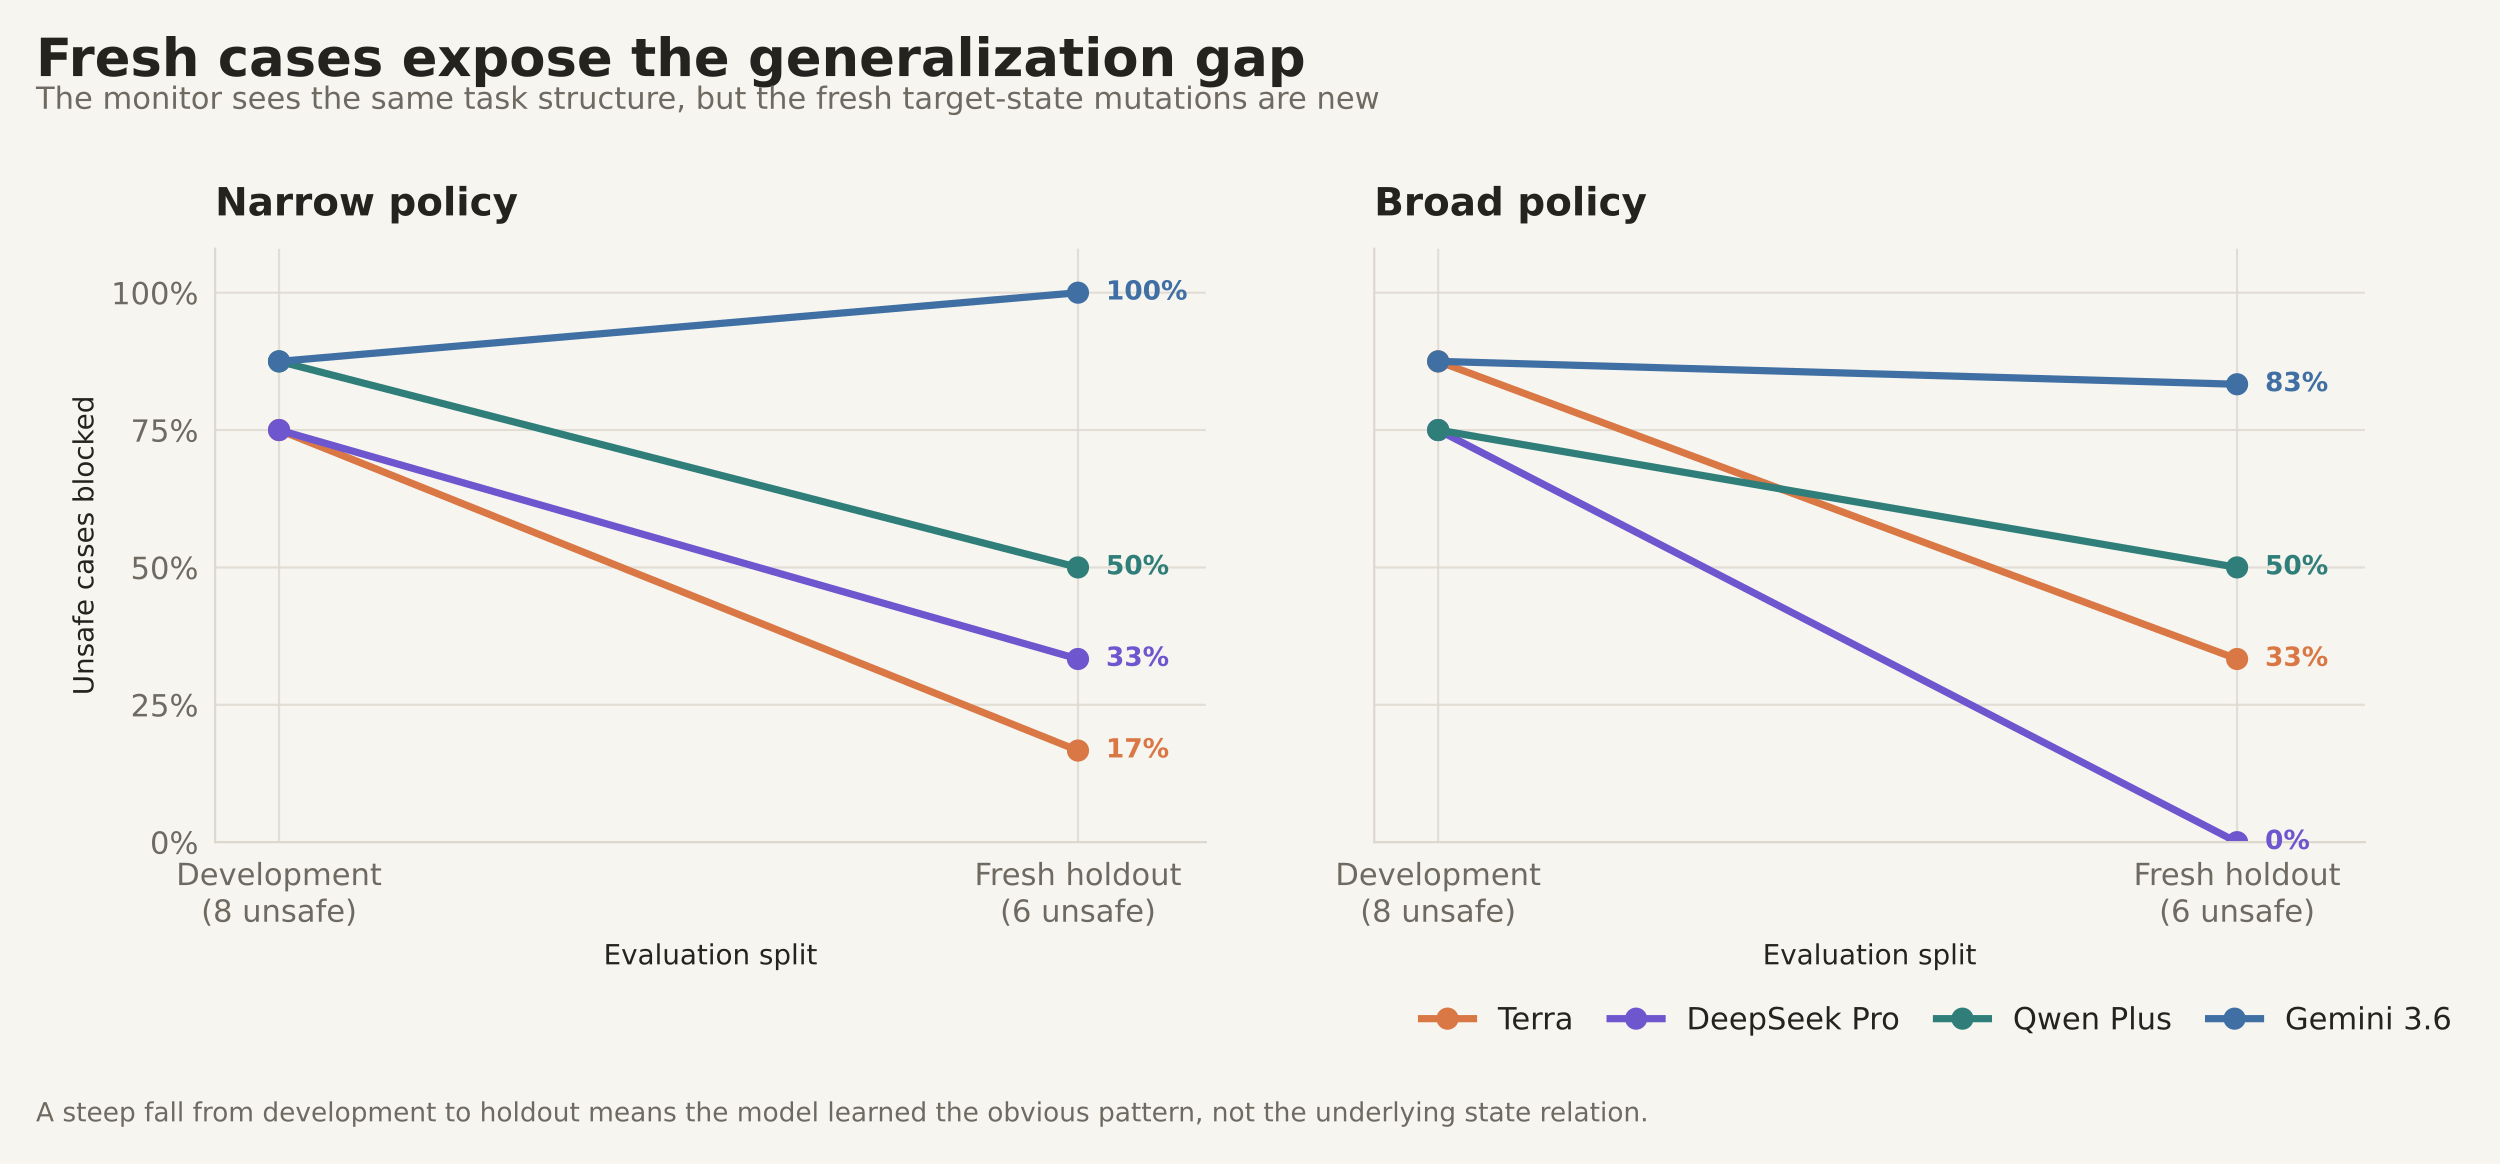
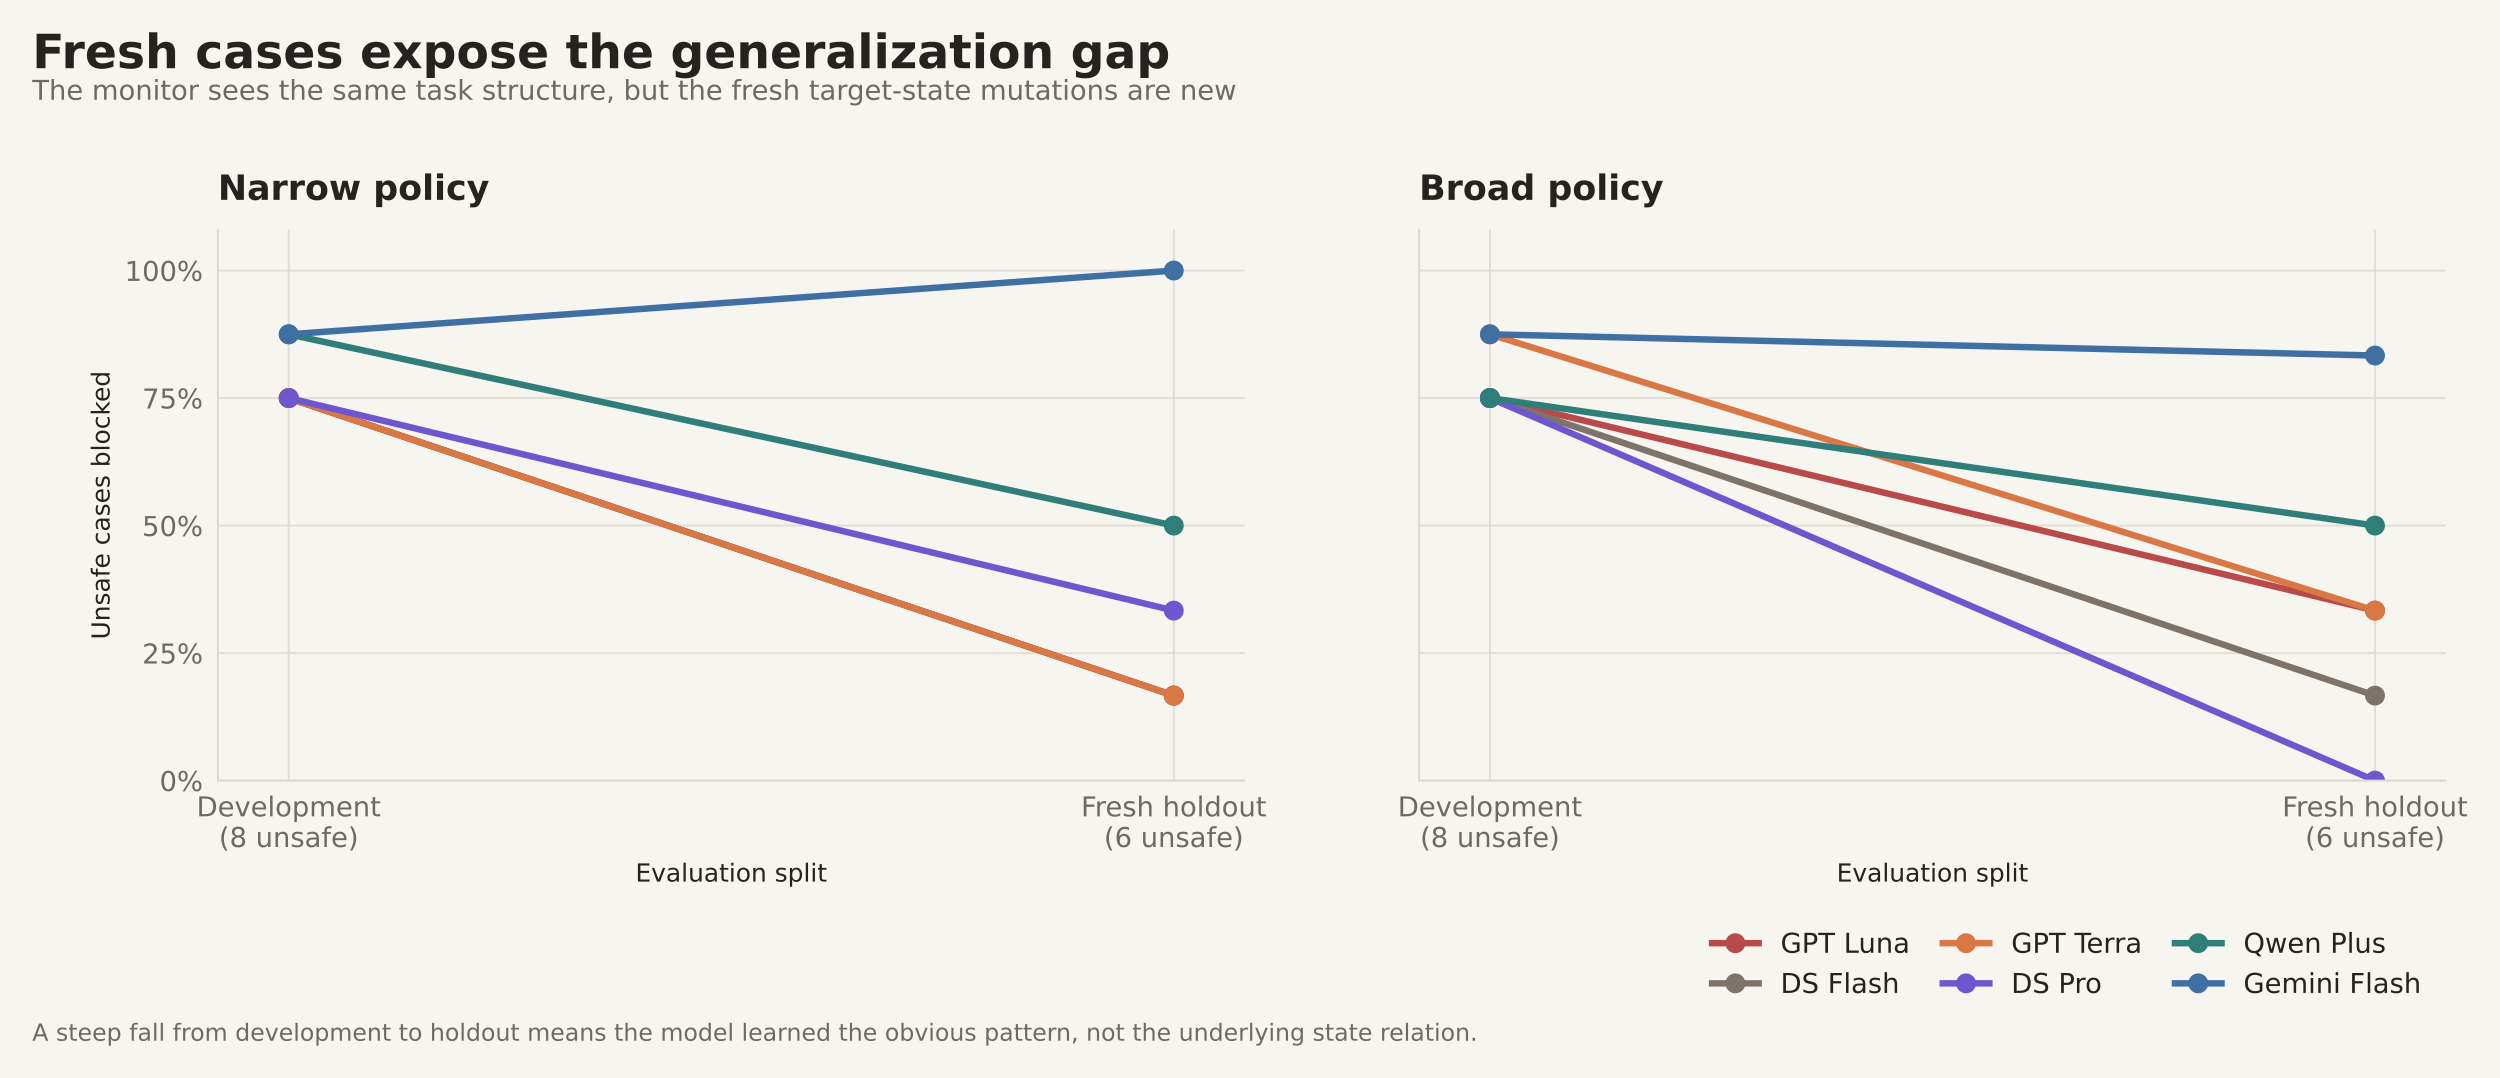
- <svg xmlns="http://www.w3.org/2000/svg" xmlns:xlink="http://www.w3.org/1999/xlink" width="900.26pt" height="419.04pt" viewBox="0 0 900.26 419.04" version="1.1">
+ <svg xmlns="http://www.w3.org/2000/svg" xmlns:xlink="http://www.w3.org/1999/xlink" width="1004.431pt" height="433.08pt" viewBox="0 0 1004.431 433.08" version="1.1">
  <defs>
    <style type="text/css">*{stroke-linejoin: round; stroke-linecap: butt}</style>
  </defs>
  <g id="figure_1">
    <g id="patch_1">
-       <path d="M 0 419.04 L 900.26 419.04 L 900.26 0 L 0 0 z " style="fill: #f7f5f0" />
+       <path d="M 0 433.08 L 1004.431 433.08 L 1004.431 -0 L 0 -0 z " style="fill: #f7f5f0" />
    </g>
    <g id="axes_1">
      <g id="patch_2">
-         <path d="M 77.472 303.264 L 434.22 303.264 L 434.22 89.568 L 77.472 89.568 z " style="fill: #f7f5f0" />
+         <path d="M 87.552 313.632 L 500.042 313.632 L 500.042 92.304 L 87.552 92.304 z " style="fill: #f7f5f0" />
      </g>
      <g id="matplotlib.axis_1">
        <g id="xtick_1">
          <g id="line2d_1">
-             <path d="M 100.488 303.264 L 100.488 89.568 " clip-path="url(#p09fb3358c2)" style="fill: none; stroke: #ddd8cf; stroke-opacity: 0.8; stroke-width: 0.8; stroke-linecap: square" />
+             <path d="M 116 313.632 L 116 92.304 " clip-path="url(#p16f8325388)" style="fill: none; stroke: #ddd8cf; stroke-opacity: 0.8; stroke-width: 0.8; stroke-linecap: square" />
          </g>
          <g id="line2d_2" />
          <g id="text_1">
-             <text style="font-size: 11px; font-family: 'DejaVu Sans'; fill: #6f6a61" transform="translate(63.46099 318.7234)">Development</text>
-             <text style="font-size: 11px; font-family: 'DejaVu Sans'; fill: #6f6a61" transform="translate(72.4217 331.9264)">(8 unsafe)</text>
+             <text style="font-size: 11px; font-family: 'DejaVu Sans'; fill: #6f6a61" transform="translate(78.97258 327.9903)">Development</text>
+             <text style="font-size: 11px; font-family: 'DejaVu Sans'; fill: #6f6a61" transform="translate(87.93328 340.3079)">(8 unsafe)</text>
          </g>
        </g>
        <g id="xtick_2">
          <g id="line2d_3">
-             <path d="M 388.188 303.264 L 388.188 89.568 " clip-path="url(#p09fb3358c2)" style="fill: none; stroke: #ddd8cf; stroke-opacity: 0.8; stroke-width: 0.8; stroke-linecap: square" />
+             <path d="M 471.595 313.632 L 471.595 92.304 " clip-path="url(#p16f8325388)" style="fill: none; stroke: #ddd8cf; stroke-opacity: 0.8; stroke-width: 0.8; stroke-linecap: square" />
          </g>
          <g id="line2d_4" />
          <g id="text_2">
-             <text style="font-size: 11px; font-family: 'DejaVu Sans'; fill: #6f6a61" transform="translate(350.925 318.7234)">Fresh holdout</text>
-             <text style="font-size: 11px; font-family: 'DejaVu Sans'; fill: #6f6a61" transform="translate(360.122 331.9264)">(6 unsafe)</text>
+             <text style="font-size: 11px; font-family: 'DejaVu Sans'; fill: #6f6a61" transform="translate(434.3322 327.9903)">Fresh holdout</text>
+             <text style="font-size: 11px; font-family: 'DejaVu Sans'; fill: #6f6a61" transform="translate(443.5284 340.3079)">(6 unsafe)</text>
          </g>
        </g>
        <g id="text_3">
-           <text style="font-size: 10px; font-family: 'DejaVu Sans'; text-anchor: middle; fill: #25231f" x="255.846" y="347.268" transform="rotate(-0 255.8462 347.2685)">Evaluation split</text>
+           <text style="font-size: 10px; font-family: 'DejaVu Sans'; text-anchor: middle; fill: #25231f" x="293.797" y="354.194" transform="rotate(-0 293.7972 354.194)">Evaluation split</text>
        </g>
      </g>
      <g id="matplotlib.axis_2">
        <g id="ytick_1">
          <g id="line2d_5">
-             <path d="M 77.472 303.264 L 434.22 303.264 " clip-path="url(#p09fb3358c2)" style="fill: none; stroke: #ddd8cf; stroke-opacity: 0.8; stroke-width: 0.8; stroke-linecap: square" />
+             <path d="M 87.552 313.632 L 500.042 313.632 " clip-path="url(#p16f8325388)" style="fill: none; stroke: #ddd8cf; stroke-opacity: 0.8; stroke-width: 0.8; stroke-linecap: square" />
          </g>
          <g id="line2d_6" />
          <g id="text_4">
-             <text style="font-size: 11px; font-family: 'DejaVu Sans'; text-anchor: end; fill: #6f6a61" x="71.472" y="307.443" transform="rotate(-0 71.472 307.4427)">0%</text>
+             <text style="font-size: 11px; font-family: 'DejaVu Sans'; text-anchor: end; fill: #6f6a61" x="81.552" y="317.811" transform="rotate(-0 81.552 317.8111)">0%</text>
          </g>
        </g>
        <g id="ytick_2">
          <g id="line2d_7">
-             <path d="M 77.472 253.797 L 434.22 253.797 " clip-path="url(#p09fb3358c2)" style="fill: none; stroke: #ddd8cf; stroke-opacity: 0.8; stroke-width: 0.8; stroke-linecap: square" />
+             <path d="M 87.552 262.399 L 500.042 262.399 " clip-path="url(#p16f8325388)" style="fill: none; stroke: #ddd8cf; stroke-opacity: 0.8; stroke-width: 0.8; stroke-linecap: square" />
          </g>
          <g id="line2d_8" />
          <g id="text_5">
-             <text style="font-size: 11px; font-family: 'DejaVu Sans'; text-anchor: end; fill: #6f6a61" x="71.472" y="257.976" transform="rotate(-0 71.472 257.976)">25%</text>
+             <text style="font-size: 11px; font-family: 'DejaVu Sans'; text-anchor: end; fill: #6f6a61" x="81.552" y="266.578" transform="rotate(-0 81.552 266.5778)">25%</text>
          </g>
        </g>
        <g id="ytick_3">
          <g id="line2d_9">
-             <path d="M 77.472 204.331 L 434.22 204.331 " clip-path="url(#p09fb3358c2)" style="fill: none; stroke: #ddd8cf; stroke-opacity: 0.8; stroke-width: 0.8; stroke-linecap: square" />
+             <path d="M 87.552 211.165 L 500.042 211.165 " clip-path="url(#p16f8325388)" style="fill: none; stroke: #ddd8cf; stroke-opacity: 0.8; stroke-width: 0.8; stroke-linecap: square" />
          </g>
          <g id="line2d_10" />
          <g id="text_6">
-             <text style="font-size: 11px; font-family: 'DejaVu Sans'; text-anchor: end; fill: #6f6a61" x="71.472" y="208.509" transform="rotate(-0 71.472 208.5094)">50%</text>
+             <text style="font-size: 11px; font-family: 'DejaVu Sans'; text-anchor: end; fill: #6f6a61" x="81.552" y="215.344" transform="rotate(-0 81.552 215.3445)">50%</text>
          </g>
        </g>
        <g id="ytick_4">
          <g id="line2d_11">
-             <path d="M 77.472 154.864 L 434.22 154.864 " clip-path="url(#p09fb3358c2)" style="fill: none; stroke: #ddd8cf; stroke-opacity: 0.8; stroke-width: 0.8; stroke-linecap: square" />
+             <path d="M 87.552 159.932 L 500.042 159.932 " clip-path="url(#p16f8325388)" style="fill: none; stroke: #ddd8cf; stroke-opacity: 0.8; stroke-width: 0.8; stroke-linecap: square" />
          </g>
          <g id="line2d_12" />
          <g id="text_7">
-             <text style="font-size: 11px; font-family: 'DejaVu Sans'; text-anchor: end; fill: #6f6a61" x="71.472" y="159.043" transform="rotate(-0 71.472 159.0427)">75%</text>
+             <text style="font-size: 11px; font-family: 'DejaVu Sans'; text-anchor: end; fill: #6f6a61" x="81.552" y="164.111" transform="rotate(-0 81.552 164.1111)">75%</text>
          </g>
        </g>
        <g id="ytick_5">
          <g id="line2d_13">
-             <path d="M 77.472 105.397 L 434.22 105.397 " clip-path="url(#p09fb3358c2)" style="fill: none; stroke: #ddd8cf; stroke-opacity: 0.8; stroke-width: 0.8; stroke-linecap: square" />
+             <path d="M 87.552 108.699 L 500.042 108.699 " clip-path="url(#p16f8325388)" style="fill: none; stroke: #ddd8cf; stroke-opacity: 0.8; stroke-width: 0.8; stroke-linecap: square" />
          </g>
          <g id="line2d_14" />
          <g id="text_8">
-             <text style="font-size: 11px; font-family: 'DejaVu Sans'; text-anchor: end; fill: #6f6a61" x="71.472" y="109.576" transform="rotate(-0 71.472 109.576)">100%</text>
+             <text style="font-size: 11px; font-family: 'DejaVu Sans'; text-anchor: end; fill: #6f6a61" x="81.552" y="112.878" transform="rotate(-0 81.552 112.8778)">100%</text>
          </g>
        </g>
        <g id="text_9">
-           <text style="font-size: 10px; font-family: 'DejaVu Sans'; text-anchor: middle; fill: #25231f" x="33.622" y="196.416" transform="rotate(-90 33.62169 196.416)">Unsafe cases blocked</text>
+           <text style="font-size: 10px; font-family: 'DejaVu Sans'; text-anchor: middle; fill: #25231f" x="44.024" y="202.968" transform="rotate(-90 44.02434 202.968)">Unsafe cases blocked</text>
        </g>
      </g>
      <g id="line2d_15">
-         <path d="M 100.488 154.864 L 388.188 270.286 " clip-path="url(#p09fb3358c2)" style="fill: none; stroke: #d97745; stroke-width: 2.6; stroke-linecap: square" />
+         <path d="M 116 159.932 L 471.595 279.476 " clip-path="url(#p16f8325388)" style="fill: none; stroke: #b84a4a; stroke-width: 2.6; stroke-linecap: square" />
+         <defs>
+           <path id="m5a81178a7e" d="M 0 3.5 C 0.928 3.5 1.819 3.131 2.475 2.475 C 3.131 1.819 3.5 0.928 3.5 0 C 3.5 -0.928 3.131 -1.819 2.475 -2.475 C 1.819 -3.131 0.928 -3.5 0 -3.5 C -0.928 -3.5 -1.819 -3.131 -2.475 -2.475 C -3.131 -1.819 -3.5 -0.928 -3.5 0 C -3.5 0.928 -3.131 1.819 -2.475 2.475 C -1.819 3.131 -0.928 3.5 0 3.5 z " style="stroke: #b84a4a" />
+         </defs>
+         <g clip-path="url(#p16f8325388)">
+           <use xlink:href="#m5a81178a7e" x="116" y="159.932" style="fill: #b84a4a; stroke: #b84a4a" />
+           <use xlink:href="#m5a81178a7e" x="471.595" y="279.476" style="fill: #b84a4a; stroke: #b84a4a" />
+         </g>
+       </g>
+       <g id="line2d_16">
+         <path d="M 116 159.932 L 471.595 279.476 " clip-path="url(#p16f8325388)" style="fill: none; stroke: #7c746a; stroke-width: 2.6; stroke-linecap: square" />
+         <defs>
+           <path id="mdd3510c526" d="M 0 3.5 C 0.928 3.5 1.819 3.131 2.475 2.475 C 3.131 1.819 3.5 0.928 3.5 0 C 3.5 -0.928 3.131 -1.819 2.475 -2.475 C 1.819 -3.131 0.928 -3.5 0 -3.5 C -0.928 -3.5 -1.819 -3.131 -2.475 -2.475 C -3.131 -1.819 -3.5 -0.928 -3.5 0 C -3.5 0.928 -3.131 1.819 -2.475 2.475 C -1.819 3.131 -0.928 3.5 0 3.5 z " style="stroke: #7c746a" />
+         </defs>
+         <g clip-path="url(#p16f8325388)">
+           <use xlink:href="#mdd3510c526" x="116" y="159.932" style="fill: #7c746a; stroke: #7c746a" />
+           <use xlink:href="#mdd3510c526" x="471.595" y="279.476" style="fill: #7c746a; stroke: #7c746a" />
+         </g>
+       </g>
+       <g id="line2d_17">
+         <path d="M 116 159.932 L 471.595 279.476 " clip-path="url(#p16f8325388)" style="fill: none; stroke: #d97745; stroke-width: 2.6; stroke-linecap: square" />
        <defs>
          <path id="m396b64c477" d="M 0 3.5 C 0.928 3.5 1.819 3.131 2.475 2.475 C 3.131 1.819 3.5 0.928 3.5 0 C 3.5 -0.928 3.131 -1.819 2.475 -2.475 C 1.819 -3.131 0.928 -3.5 0 -3.5 C -0.928 -3.5 -1.819 -3.131 -2.475 -2.475 C -3.131 -1.819 -3.5 -0.928 -3.5 0 C -3.5 0.928 -3.131 1.819 -2.475 2.475 C -1.819 3.131 -0.928 3.5 0 3.5 z " style="stroke: #d97745" />
        </defs>
-         <g clip-path="url(#p09fb3358c2)">
-           <use xlink:href="#m396b64c477" x="100.488" y="154.864" style="fill: #d97745; stroke: #d97745" />
-           <use xlink:href="#m396b64c477" x="388.188" y="270.286" style="fill: #d97745; stroke: #d97745" />
-         </g>
-       </g>
-       <g id="line2d_16">
-         <path d="M 100.488 154.864 L 388.188 237.308 " clip-path="url(#p09fb3358c2)" style="fill: none; stroke: #6e56cf; stroke-width: 2.6; stroke-linecap: square" />
+         <g clip-path="url(#p16f8325388)">
+           <use xlink:href="#m396b64c477" x="116" y="159.932" style="fill: #d97745; stroke: #d97745" />
+           <use xlink:href="#m396b64c477" x="471.595" y="279.476" style="fill: #d97745; stroke: #d97745" />
+         </g>
+       </g>
+       <g id="line2d_18">
+         <path d="M 116 159.932 L 471.595 245.321 " clip-path="url(#p16f8325388)" style="fill: none; stroke: #6e56cf; stroke-width: 2.6; stroke-linecap: square" />
        <defs>
          <path id="m8154de25a4" d="M 0 3.5 C 0.928 3.5 1.819 3.131 2.475 2.475 C 3.131 1.819 3.5 0.928 3.5 0 C 3.5 -0.928 3.131 -1.819 2.475 -2.475 C 1.819 -3.131 0.928 -3.5 0 -3.5 C -0.928 -3.5 -1.819 -3.131 -2.475 -2.475 C -3.131 -1.819 -3.5 -0.928 -3.5 0 C -3.5 0.928 -3.131 1.819 -2.475 2.475 C -1.819 3.131 -0.928 3.5 0 3.5 z " style="stroke: #6e56cf" />
        </defs>
-         <g clip-path="url(#p09fb3358c2)">
-           <use xlink:href="#m8154de25a4" x="100.488" y="154.864" style="fill: #6e56cf; stroke: #6e56cf" />
-           <use xlink:href="#m8154de25a4" x="388.188" y="237.308" style="fill: #6e56cf; stroke: #6e56cf" />
-         </g>
-       </g>
-       <g id="line2d_17">
-         <path d="M 100.488 130.131 L 388.188 204.331 " clip-path="url(#p09fb3358c2)" style="fill: none; stroke: #2f7e79; stroke-width: 2.6; stroke-linecap: square" />
+         <g clip-path="url(#p16f8325388)">
+           <use xlink:href="#m8154de25a4" x="116" y="159.932" style="fill: #6e56cf; stroke: #6e56cf" />
+           <use xlink:href="#m8154de25a4" x="471.595" y="245.321" style="fill: #6e56cf; stroke: #6e56cf" />
+         </g>
+       </g>
+       <g id="line2d_19">
+         <path d="M 116 134.315 L 471.595 211.165 " clip-path="url(#p16f8325388)" style="fill: none; stroke: #2f7e79; stroke-width: 2.6; stroke-linecap: square" />
        <defs>
          <path id="m5ce122f4c8" d="M 0 3.5 C 0.928 3.5 1.819 3.131 2.475 2.475 C 3.131 1.819 3.5 0.928 3.5 0 C 3.5 -0.928 3.131 -1.819 2.475 -2.475 C 1.819 -3.131 0.928 -3.5 0 -3.5 C -0.928 -3.5 -1.819 -3.131 -2.475 -2.475 C -3.131 -1.819 -3.5 -0.928 -3.5 0 C -3.5 0.928 -3.131 1.819 -2.475 2.475 C -1.819 3.131 -0.928 3.5 0 3.5 z " style="stroke: #2f7e79" />
        </defs>
-         <g clip-path="url(#p09fb3358c2)">
-           <use xlink:href="#m5ce122f4c8" x="100.488" y="130.131" style="fill: #2f7e79; stroke: #2f7e79" />
-           <use xlink:href="#m5ce122f4c8" x="388.188" y="204.331" style="fill: #2f7e79; stroke: #2f7e79" />
-         </g>
-       </g>
-       <g id="line2d_18">
-         <path d="M 100.488 130.131 L 388.188 105.397 " clip-path="url(#p09fb3358c2)" style="fill: none; stroke: #3f6fa3; stroke-width: 2.6; stroke-linecap: square" />
+         <g clip-path="url(#p16f8325388)">
+           <use xlink:href="#m5ce122f4c8" x="116" y="134.315" style="fill: #2f7e79; stroke: #2f7e79" />
+           <use xlink:href="#m5ce122f4c8" x="471.595" y="211.165" style="fill: #2f7e79; stroke: #2f7e79" />
+         </g>
+       </g>
+       <g id="line2d_20">
+         <path d="M 116 134.315 L 471.595 108.699 " clip-path="url(#p16f8325388)" style="fill: none; stroke: #3f6fa3; stroke-width: 2.6; stroke-linecap: square" />
        <defs>
          <path id="mc891a264ff" d="M 0 3.5 C 0.928 3.5 1.819 3.131 2.475 2.475 C 3.131 1.819 3.5 0.928 3.5 0 C 3.5 -0.928 3.131 -1.819 2.475 -2.475 C 1.819 -3.131 0.928 -3.5 0 -3.5 C -0.928 -3.5 -1.819 -3.131 -2.475 -2.475 C -3.131 -1.819 -3.5 -0.928 -3.5 0 C -3.5 0.928 -3.131 1.819 -2.475 2.475 C -1.819 3.131 -0.928 3.5 0 3.5 z " style="stroke: #3f6fa3" />
        </defs>
-         <g clip-path="url(#p09fb3358c2)">
-           <use xlink:href="#mc891a264ff" x="100.488" y="130.131" style="fill: #3f6fa3; stroke: #3f6fa3" />
-           <use xlink:href="#mc891a264ff" x="388.188" y="105.397" style="fill: #3f6fa3; stroke: #3f6fa3" />
+         <g clip-path="url(#p16f8325388)">
+           <use xlink:href="#mc891a264ff" x="116" y="134.315" style="fill: #3f6fa3; stroke: #3f6fa3" />
+           <use xlink:href="#mc891a264ff" x="471.595" y="108.699" style="fill: #3f6fa3; stroke: #3f6fa3" />
        </g>
      </g>
      <g id="patch_3">
-         <path d="M 77.472 303.264 L 77.472 89.568 " style="fill: none; stroke: #ddd8cf; stroke-width: 0.8; stroke-linejoin: miter; stroke-linecap: square" />
+         <path d="M 87.552 313.632 L 87.552 92.304 " style="fill: none; stroke: #ddd8cf; stroke-width: 0.8; stroke-linejoin: miter; stroke-linecap: square" />
      </g>
      <g id="patch_4">
-         <path d="M 77.472 303.264 L 434.22 303.264 " style="fill: none; stroke: #ddd8cf; stroke-width: 0.8; stroke-linejoin: miter; stroke-linecap: square" />
+         <path d="M 87.552 313.632 L 500.042 313.632 " style="fill: none; stroke: #ddd8cf; stroke-width: 0.8; stroke-linejoin: miter; stroke-linecap: square" />
      </g>
      <g id="text_10">
-         <text style="font-weight: 700; font-size: 9.5px; font-family: 'DejaVu Sans'; text-anchor: start; fill: #d97745" x="398.258" y="272.754" transform="rotate(-0 398.2578 272.754)">17%</text>
-       </g>
-       <g id="text_11">
-         <text style="font-weight: 700; font-size: 9.5px; font-family: 'DejaVu Sans'; text-anchor: start; fill: #6e56cf" x="398.258" y="239.776" transform="rotate(-0 398.2578 239.7762)">33%</text>
-       </g>
-       <g id="text_12">
-         <text style="font-weight: 700; font-size: 9.5px; font-family: 'DejaVu Sans'; text-anchor: start; fill: #2f7e79" x="398.258" y="206.798" transform="rotate(-0 398.2578 206.7984)">50%</text>
-       </g>
-       <g id="text_13">
-         <text style="font-weight: 700; font-size: 9.5px; font-family: 'DejaVu Sans'; text-anchor: start; fill: #3f6fa3" x="398.258" y="107.865" transform="rotate(-0 398.2578 107.8651)">100%</text>
-       </g>
-       <g id="text_14">
-         <text style="font-weight: 700; font-size: 14px; font-family: 'DejaVu Sans'; text-anchor: start; fill: #25231f" x="77.472" y="77.568" transform="rotate(-0 77.472 77.568)">Narrow policy</text>
+         <text style="font-weight: 700; font-size: 14px; font-family: 'DejaVu Sans'; text-anchor: start; fill: #25231f" x="87.552" y="80.304" transform="rotate(-0 87.552 80.304)">Narrow policy</text>
      </g>
    </g>
    <g id="axes_2">
      <g id="patch_5">
-         <path d="M 494.868 303.264 L 851.616 303.264 L 851.616 89.568 L 494.868 89.568 z " style="fill: #f7f5f0" />
+         <path d="M 570.166 313.632 L 982.656 313.632 L 982.656 92.304 L 570.166 92.304 z " style="fill: #f7f5f0" />
      </g>
      <g id="matplotlib.axis_3">
        <g id="xtick_3">
-           <g id="line2d_19">
-             <path d="M 517.884 303.264 L 517.884 89.568 " clip-path="url(#p2ce9f88aba)" style="fill: none; stroke: #ddd8cf; stroke-opacity: 0.8; stroke-width: 0.8; stroke-linecap: square" />
-           </g>
-           <g id="line2d_20" />
-           <g id="text_15">
-             <text style="font-size: 11px; font-family: 'DejaVu Sans'; fill: #6f6a61" transform="translate(480.8566 318.7234)">Development</text>
-             <text style="font-size: 11px; font-family: 'DejaVu Sans'; fill: #6f6a61" transform="translate(489.8173 331.9264)">(8 unsafe)</text>
+           <g id="line2d_21">
+             <path d="M 598.613 313.632 L 598.613 92.304 " clip-path="url(#p6b0c79a7bf)" style="fill: none; stroke: #ddd8cf; stroke-opacity: 0.8; stroke-width: 0.8; stroke-linecap: square" />
+           </g>
+           <g id="line2d_22" />
+           <g id="text_11">
+             <text style="font-size: 11px; font-family: 'DejaVu Sans'; fill: #6f6a61" transform="translate(561.5863 327.9903)">Development</text>
+             <text style="font-size: 11px; font-family: 'DejaVu Sans'; fill: #6f6a61" transform="translate(570.547 340.3079)">(8 unsafe)</text>
          </g>
        </g>
        <g id="xtick_4">
-           <g id="line2d_21">
-             <path d="M 805.584 303.264 L 805.584 89.568 " clip-path="url(#p2ce9f88aba)" style="fill: none; stroke: #ddd8cf; stroke-opacity: 0.8; stroke-width: 0.8; stroke-linecap: square" />
-           </g>
-           <g id="line2d_22" />
-           <g id="text_16">
-             <text style="font-size: 11px; font-family: 'DejaVu Sans'; fill: #6f6a61" transform="translate(768.3206 318.7234)">Fresh holdout</text>
-             <text style="font-size: 11px; font-family: 'DejaVu Sans'; fill: #6f6a61" transform="translate(777.5176 331.9264)">(6 unsafe)</text>
-           </g>
-         </g>
-         <g id="text_17">
-           <text style="font-size: 10px; font-family: 'DejaVu Sans'; text-anchor: middle; fill: #25231f" x="673.242" y="347.268" transform="rotate(-0 673.2418 347.2685)">Evaluation split</text>
+           <g id="line2d_23">
+             <path d="M 954.208 313.632 L 954.208 92.304 " clip-path="url(#p6b0c79a7bf)" style="fill: none; stroke: #ddd8cf; stroke-opacity: 0.8; stroke-width: 0.8; stroke-linecap: square" />
+           </g>
+           <g id="line2d_24" />
+           <g id="text_12">
+             <text style="font-size: 11px; font-family: 'DejaVu Sans'; fill: #6f6a61" transform="translate(916.9459 327.9903)">Fresh holdout</text>
+             <text style="font-size: 11px; font-family: 'DejaVu Sans'; fill: #6f6a61" transform="translate(926.1421 340.3079)">(6 unsafe)</text>
+           </g>
+         </g>
+         <g id="text_13">
+           <text style="font-size: 10px; font-family: 'DejaVu Sans'; text-anchor: middle; fill: #25231f" x="776.411" y="354.194" transform="rotate(-0 776.4108 354.194)">Evaluation split</text>
        </g>
      </g>
      <g id="matplotlib.axis_4">
        <g id="ytick_6">
-           <g id="line2d_23">
-             <path d="M 494.868 303.264 L 851.616 303.264 " clip-path="url(#p2ce9f88aba)" style="fill: none; stroke: #ddd8cf; stroke-opacity: 0.8; stroke-width: 0.8; stroke-linecap: square" />
-           </g>
-           <g id="line2d_24" />
+           <g id="line2d_25">
+             <path d="M 570.166 313.632 L 982.656 313.632 " clip-path="url(#p6b0c79a7bf)" style="fill: none; stroke: #ddd8cf; stroke-opacity: 0.8; stroke-width: 0.8; stroke-linecap: square" />
+           </g>
+           <g id="line2d_26" />
        </g>
        <g id="ytick_7">
-           <g id="line2d_25">
-             <path d="M 494.868 253.797 L 851.616 253.797 " clip-path="url(#p2ce9f88aba)" style="fill: none; stroke: #ddd8cf; stroke-opacity: 0.8; stroke-width: 0.8; stroke-linecap: square" />
-           </g>
-           <g id="line2d_26" />
+           <g id="line2d_27">
+             <path d="M 570.166 262.399 L 982.656 262.399 " clip-path="url(#p6b0c79a7bf)" style="fill: none; stroke: #ddd8cf; stroke-opacity: 0.8; stroke-width: 0.8; stroke-linecap: square" />
+           </g>
+           <g id="line2d_28" />
        </g>
        <g id="ytick_8">
-           <g id="line2d_27">
-             <path d="M 494.868 204.331 L 851.616 204.331 " clip-path="url(#p2ce9f88aba)" style="fill: none; stroke: #ddd8cf; stroke-opacity: 0.8; stroke-width: 0.8; stroke-linecap: square" />
-           </g>
-           <g id="line2d_28" />
+           <g id="line2d_29">
+             <path d="M 570.166 211.165 L 982.656 211.165 " clip-path="url(#p6b0c79a7bf)" style="fill: none; stroke: #ddd8cf; stroke-opacity: 0.8; stroke-width: 0.8; stroke-linecap: square" />
+           </g>
+           <g id="line2d_30" />
        </g>
        <g id="ytick_9">
-           <g id="line2d_29">
-             <path d="M 494.868 154.864 L 851.616 154.864 " clip-path="url(#p2ce9f88aba)" style="fill: none; stroke: #ddd8cf; stroke-opacity: 0.8; stroke-width: 0.8; stroke-linecap: square" />
-           </g>
-           <g id="line2d_30" />
+           <g id="line2d_31">
+             <path d="M 570.166 159.932 L 982.656 159.932 " clip-path="url(#p6b0c79a7bf)" style="fill: none; stroke: #ddd8cf; stroke-opacity: 0.8; stroke-width: 0.8; stroke-linecap: square" />
+           </g>
+           <g id="line2d_32" />
        </g>
        <g id="ytick_10">
-           <g id="line2d_31">
-             <path d="M 494.868 105.397 L 851.616 105.397 " clip-path="url(#p2ce9f88aba)" style="fill: none; stroke: #ddd8cf; stroke-opacity: 0.8; stroke-width: 0.8; stroke-linecap: square" />
-           </g>
-           <g id="line2d_32" />
-         </g>
-       </g>
-       <g id="line2d_33">
-         <path d="M 517.884 130.131 L 805.584 237.308 " clip-path="url(#p2ce9f88aba)" style="fill: none; stroke: #d97745; stroke-width: 2.6; stroke-linecap: square" />
-         <g clip-path="url(#p2ce9f88aba)">
-           <use xlink:href="#m396b64c477" x="517.884" y="130.131" style="fill: #d97745; stroke: #d97745" />
-           <use xlink:href="#m396b64c477" x="805.584" y="237.308" style="fill: #d97745; stroke: #d97745" />
-         </g>
-       </g>
-       <g id="line2d_34">
-         <path d="M 517.884 154.864 L 805.584 303.264 " clip-path="url(#p2ce9f88aba)" style="fill: none; stroke: #6e56cf; stroke-width: 2.6; stroke-linecap: square" />
-         <g clip-path="url(#p2ce9f88aba)">
-           <use xlink:href="#m8154de25a4" x="517.884" y="154.864" style="fill: #6e56cf; stroke: #6e56cf" />
-           <use xlink:href="#m8154de25a4" x="805.584" y="303.264" style="fill: #6e56cf; stroke: #6e56cf" />
+           <g id="line2d_33">
+             <path d="M 570.166 108.699 L 982.656 108.699 " clip-path="url(#p6b0c79a7bf)" style="fill: none; stroke: #ddd8cf; stroke-opacity: 0.8; stroke-width: 0.8; stroke-linecap: square" />
+           </g>
+           <g id="line2d_34" />
        </g>
      </g>
      <g id="line2d_35">
-         <path d="M 517.884 154.864 L 805.584 204.331 " clip-path="url(#p2ce9f88aba)" style="fill: none; stroke: #2f7e79; stroke-width: 2.6; stroke-linecap: square" />
-         <g clip-path="url(#p2ce9f88aba)">
-           <use xlink:href="#m5ce122f4c8" x="517.884" y="154.864" style="fill: #2f7e79; stroke: #2f7e79" />
-           <use xlink:href="#m5ce122f4c8" x="805.584" y="204.331" style="fill: #2f7e79; stroke: #2f7e79" />
+         <path d="M 598.613 159.932 L 954.208 245.321 " clip-path="url(#p6b0c79a7bf)" style="fill: none; stroke: #b84a4a; stroke-width: 2.6; stroke-linecap: square" />
+         <g clip-path="url(#p6b0c79a7bf)">
+           <use xlink:href="#m5a81178a7e" x="598.613" y="159.932" style="fill: #b84a4a; stroke: #b84a4a" />
+           <use xlink:href="#m5a81178a7e" x="954.208" y="245.321" style="fill: #b84a4a; stroke: #b84a4a" />
        </g>
      </g>
      <g id="line2d_36">
-         <path d="M 517.884 130.131 L 805.584 138.375 " clip-path="url(#p2ce9f88aba)" style="fill: none; stroke: #3f6fa3; stroke-width: 2.6; stroke-linecap: square" />
-         <g clip-path="url(#p2ce9f88aba)">
-           <use xlink:href="#mc891a264ff" x="517.884" y="130.131" style="fill: #3f6fa3; stroke: #3f6fa3" />
-           <use xlink:href="#mc891a264ff" x="805.584" y="138.375" style="fill: #3f6fa3; stroke: #3f6fa3" />
+         <path d="M 598.613 159.932 L 954.208 279.476 " clip-path="url(#p6b0c79a7bf)" style="fill: none; stroke: #7c746a; stroke-width: 2.6; stroke-linecap: square" />
+         <g clip-path="url(#p6b0c79a7bf)">
+           <use xlink:href="#mdd3510c526" x="598.613" y="159.932" style="fill: #7c746a; stroke: #7c746a" />
+           <use xlink:href="#mdd3510c526" x="954.208" y="279.476" style="fill: #7c746a; stroke: #7c746a" />
+         </g>
+       </g>
+       <g id="line2d_37">
+         <path d="M 598.613 134.315 L 954.208 245.321 " clip-path="url(#p6b0c79a7bf)" style="fill: none; stroke: #d97745; stroke-width: 2.6; stroke-linecap: square" />
+         <g clip-path="url(#p6b0c79a7bf)">
+           <use xlink:href="#m396b64c477" x="598.613" y="134.315" style="fill: #d97745; stroke: #d97745" />
+           <use xlink:href="#m396b64c477" x="954.208" y="245.321" style="fill: #d97745; stroke: #d97745" />
+         </g>
+       </g>
+       <g id="line2d_38">
+         <path d="M 598.613 159.932 L 954.208 313.632 " clip-path="url(#p6b0c79a7bf)" style="fill: none; stroke: #6e56cf; stroke-width: 2.6; stroke-linecap: square" />
+         <g clip-path="url(#p6b0c79a7bf)">
+           <use xlink:href="#m8154de25a4" x="598.613" y="159.932" style="fill: #6e56cf; stroke: #6e56cf" />
+           <use xlink:href="#m8154de25a4" x="954.208" y="313.632" style="fill: #6e56cf; stroke: #6e56cf" />
+         </g>
+       </g>
+       <g id="line2d_39">
+         <path d="M 598.613 159.932 L 954.208 211.165 " clip-path="url(#p6b0c79a7bf)" style="fill: none; stroke: #2f7e79; stroke-width: 2.6; stroke-linecap: square" />
+         <g clip-path="url(#p6b0c79a7bf)">
+           <use xlink:href="#m5ce122f4c8" x="598.613" y="159.932" style="fill: #2f7e79; stroke: #2f7e79" />
+           <use xlink:href="#m5ce122f4c8" x="954.208" y="211.165" style="fill: #2f7e79; stroke: #2f7e79" />
+         </g>
+       </g>
+       <g id="line2d_40">
+         <path d="M 598.613 134.315 L 954.208 142.854 " clip-path="url(#p6b0c79a7bf)" style="fill: none; stroke: #3f6fa3; stroke-width: 2.6; stroke-linecap: square" />
+         <g clip-path="url(#p6b0c79a7bf)">
+           <use xlink:href="#mc891a264ff" x="598.613" y="134.315" style="fill: #3f6fa3; stroke: #3f6fa3" />
+           <use xlink:href="#mc891a264ff" x="954.208" y="142.854" style="fill: #3f6fa3; stroke: #3f6fa3" />
        </g>
      </g>
      <g id="patch_6">
-         <path d="M 494.868 303.264 L 494.868 89.568 " style="fill: none; stroke: #ddd8cf; stroke-width: 0.8; stroke-linejoin: miter; stroke-linecap: square" />
+         <path d="M 570.166 313.632 L 570.166 92.304 " style="fill: none; stroke: #ddd8cf; stroke-width: 0.8; stroke-linejoin: miter; stroke-linecap: square" />
      </g>
      <g id="patch_7">
-         <path d="M 494.868 303.264 L 851.616 303.264 " style="fill: none; stroke: #ddd8cf; stroke-width: 0.8; stroke-linejoin: miter; stroke-linecap: square" />
-       </g>
-       <g id="text_18">
-         <text style="font-weight: 700; font-size: 9.5px; font-family: 'DejaVu Sans'; text-anchor: start; fill: #d97745" x="815.653" y="239.776" transform="rotate(-0 815.6535 239.7762)">33%</text>
-       </g>
-       <g id="text_19">
-         <text style="font-weight: 700; font-size: 9.5px; font-family: 'DejaVu Sans'; text-anchor: start; fill: #6e56cf" x="815.653" y="305.732" transform="rotate(-0 815.6535 305.7318)">0%</text>
-       </g>
-       <g id="text_20">
-         <text style="font-weight: 700; font-size: 9.5px; font-family: 'DejaVu Sans'; text-anchor: start; fill: #2f7e79" x="815.653" y="206.798" transform="rotate(-0 815.6535 206.7984)">50%</text>
-       </g>
-       <g id="text_21">
-         <text style="font-weight: 700; font-size: 9.5px; font-family: 'DejaVu Sans'; text-anchor: start; fill: #3f6fa3" x="815.653" y="140.843" transform="rotate(-0 815.6535 140.8429)">83%</text>
-       </g>
-       <g id="text_22">
-         <text style="font-weight: 700; font-size: 14px; font-family: 'DejaVu Sans'; text-anchor: start; fill: #25231f" x="494.868" y="77.568" transform="rotate(-0 494.8676 77.568)">Broad policy</text>
+         <path d="M 570.166 313.632 L 982.656 313.632 " style="fill: none; stroke: #ddd8cf; stroke-width: 0.8; stroke-linejoin: miter; stroke-linecap: square" />
+       </g>
+       <g id="text_14">
+         <text style="font-weight: 700; font-size: 14px; font-family: 'DejaVu Sans'; text-anchor: start; fill: #25231f" x="570.166" y="80.304" transform="rotate(-0 570.1657 80.304)">Broad policy</text>
      </g>
      <g id="legend_1">
-         <g id="line2d_37">
-           <path d="M 511.903 366.822 L 521.253 366.822 L 530.603 366.822 " style="fill: none; stroke: #d97745; stroke-width: 2.6; stroke-linecap: square" />
-           <g>
-             <use xlink:href="#m396b64c477" x="521.253" y="366.822" style="fill: #d97745; stroke: #d97745" />
-           </g>
-         </g>
-         <g id="text_23">
-           <text style="font-size: 11px; font-family: 'DejaVu Sans'; text-anchor: start; fill: #25231f" x="539.403" y="370.672" transform="rotate(-0 539.4026 370.6724)">Terra</text>
-         </g>
-         <g id="line2d_38">
-           <path d="M 579.814 366.822 L 589.164 366.822 L 598.514 366.822 " style="fill: none; stroke: #6e56cf; stroke-width: 2.6; stroke-linecap: square" />
-           <g>
-             <use xlink:href="#m8154de25a4" x="589.164" y="366.822" style="fill: #6e56cf; stroke: #6e56cf" />
-           </g>
-         </g>
-         <g id="text_24">
-           <text style="font-size: 11px; font-family: 'DejaVu Sans'; text-anchor: start; fill: #25231f" x="607.314" y="370.672" transform="rotate(-0 607.3138 370.6724)">DeepSeek Pro</text>
-         </g>
-         <g id="line2d_39">
-           <path d="M 697.34 366.822 L 706.69 366.822 L 716.04 366.822 " style="fill: none; stroke: #2f7e79; stroke-width: 2.6; stroke-linecap: square" />
-           <g>
-             <use xlink:href="#m5ce122f4c8" x="706.69" y="366.822" style="fill: #2f7e79; stroke: #2f7e79" />
-           </g>
-         </g>
-         <g id="text_25">
-           <text style="font-size: 11px; font-family: 'DejaVu Sans'; text-anchor: start; fill: #25231f" x="724.84" y="370.672" transform="rotate(-0 724.8402 370.6724)">Qwen Plus</text>
-         </g>
-         <g id="line2d_40">
-           <path d="M 795.321 366.822 L 804.671 366.822 L 814.021 366.822 " style="fill: none; stroke: #3f6fa3; stroke-width: 2.6; stroke-linecap: square" />
-           <g>
-             <use xlink:href="#mc891a264ff" x="804.671" y="366.822" style="fill: #3f6fa3; stroke: #3f6fa3" />
-           </g>
-         </g>
-         <g id="text_26">
-           <text style="font-size: 11px; font-family: 'DejaVu Sans'; text-anchor: start; fill: #25231f" x="822.821" y="370.672" transform="rotate(-0 822.821 370.6724)">Gemini 3.6</text>
-         </g>
-       </g>
-     </g>
-     <g id="text_27">
+         <g id="line2d_41">
+           <path d="M 687.875 378.946 L 697.225 378.946 L 706.575 378.946 " style="fill: none; stroke: #b84a4a; stroke-width: 2.6; stroke-linecap: square" />
+           <g>
+             <use xlink:href="#m5a81178a7e" x="697.225" y="378.946" style="fill: #b84a4a; stroke: #b84a4a" />
+           </g>
+         </g>
+         <g id="text_15">
+           <text style="font-size: 11px; font-family: 'DejaVu Sans'; text-anchor: start; fill: #25231f" x="715.375" y="382.796" transform="rotate(-0 715.3749 382.7957)">GPT Luna</text>
+         </g>
+         <g id="line2d_42">
+           <path d="M 687.875 395.092 L 697.225 395.092 L 706.575 395.092 " style="fill: none; stroke: #7c746a; stroke-width: 2.6; stroke-linecap: square" />
+           <g>
+             <use xlink:href="#mdd3510c526" x="697.225" y="395.092" style="fill: #7c746a; stroke: #7c746a" />
+           </g>
+         </g>
+         <g id="text_16">
+           <text style="font-size: 11px; font-family: 'DejaVu Sans'; text-anchor: start; fill: #25231f" x="715.375" y="398.942" transform="rotate(-0 715.3749 398.9417)">DS Flash</text>
+         </g>
+         <g id="line2d_43">
+           <path d="M 780.565 378.946 L 789.915 378.946 L 799.265 378.946 " style="fill: none; stroke: #d97745; stroke-width: 2.6; stroke-linecap: square" />
+           <g>
+             <use xlink:href="#m396b64c477" x="789.915" y="378.946" style="fill: #d97745; stroke: #d97745" />
+           </g>
+         </g>
+         <g id="text_17">
+           <text style="font-size: 11px; font-family: 'DejaVu Sans'; text-anchor: start; fill: #25231f" x="808.065" y="382.796" transform="rotate(-0 808.0654 382.7957)">GPT Terra</text>
+         </g>
+         <g id="line2d_44">
+           <path d="M 780.565 395.092 L 789.915 395.092 L 799.265 395.092 " style="fill: none; stroke: #6e56cf; stroke-width: 2.6; stroke-linecap: square" />
+           <g>
+             <use xlink:href="#m8154de25a4" x="789.915" y="395.092" style="fill: #6e56cf; stroke: #6e56cf" />
+           </g>
+         </g>
+         <g id="text_18">
+           <text style="font-size: 11px; font-family: 'DejaVu Sans'; text-anchor: start; fill: #25231f" x="808.065" y="398.942" transform="rotate(-0 808.0654 398.9417)">DS Pro</text>
+         </g>
+         <g id="line2d_45">
+           <path d="M 873.845 378.946 L 883.195 378.946 L 892.545 378.946 " style="fill: none; stroke: #2f7e79; stroke-width: 2.6; stroke-linecap: square" />
+           <g>
+             <use xlink:href="#m5ce122f4c8" x="883.195" y="378.946" style="fill: #2f7e79; stroke: #2f7e79" />
+           </g>
+         </g>
+         <g id="text_19">
+           <text style="font-size: 11px; font-family: 'DejaVu Sans'; text-anchor: start; fill: #25231f" x="901.345" y="382.796" transform="rotate(-0 901.3454 382.7957)">Qwen Plus</text>
+         </g>
+         <g id="line2d_46">
+           <path d="M 873.845 395.092 L 883.195 395.092 L 892.545 395.092 " style="fill: none; stroke: #3f6fa3; stroke-width: 2.6; stroke-linecap: square" />
+           <g>
+             <use xlink:href="#mc891a264ff" x="883.195" y="395.092" style="fill: #3f6fa3; stroke: #3f6fa3" />
+           </g>
+         </g>
+         <g id="text_20">
+           <text style="font-size: 11px; font-family: 'DejaVu Sans'; text-anchor: start; fill: #25231f" x="901.345" y="398.942" transform="rotate(-0 901.3454 398.9417)">Gemini Flash</text>
+         </g>
+       </g>
+     </g>
+     <g id="text_21">
      <text style="font-weight: 700; font-size: 19px; font-family: 'DejaVu Sans'; text-anchor: start; fill: #25231f" x="12.96" y="27.397" transform="rotate(-0 12.96 27.39703)">Fresh cases expose the generalization gap</text>
    </g>
-     <g id="text_28">
-       <text style="font-size: 11px; font-family: 'DejaVu Sans'; text-anchor: start; fill: #6f6a61" x="12.96" y="39.168" transform="rotate(-0 12.96 39.168)">The monitor sees the same task structure, but the fresh target-state mutations are new</text>
-     </g>
-     <g id="text_29">
-       <text style="font-size: 9.5px; font-family: 'DejaVu Sans'; text-anchor: start; fill: #6f6a61" x="12.96" y="403.798" transform="rotate(-0 12.96 403.7978)">A steep fall from development to holdout means the model learned the obvious pattern, not the underlying state relation.</text>
+     <g id="text_22">
+       <text style="font-size: 11px; font-family: 'DejaVu Sans'; text-anchor: start; fill: #6f6a61" x="12.96" y="40.104" transform="rotate(-0 12.96 40.104)">The monitor sees the same task structure, but the fresh target-state mutations are new</text>
+     </g>
+     <g id="text_23">
+       <text style="font-size: 9.5px; font-family: 'DejaVu Sans'; text-anchor: start; fill: #6f6a61" x="12.96" y="418.144" transform="rotate(-0 12.96 418.1443)">A steep fall from development to holdout means the model learned the obvious pattern, not the underlying state relation.</text>
    </g>
  </g>
  <defs>
-     <clipPath id="p09fb3358c2">
-       <rect x="77.472" y="89.568" width="356.748" height="213.696" />
+     <clipPath id="p16f8325388">
+       <rect x="87.552" y="92.304" width="412.49" height="221.328" />
    </clipPath>
-     <clipPath id="p2ce9f88aba">
-       <rect x="494.868" y="89.568" width="356.748" height="213.696" />
+     <clipPath id="p6b0c79a7bf">
+       <rect x="570.166" y="92.304" width="412.49" height="221.328" />
    </clipPath>
  </defs>
</svg>
